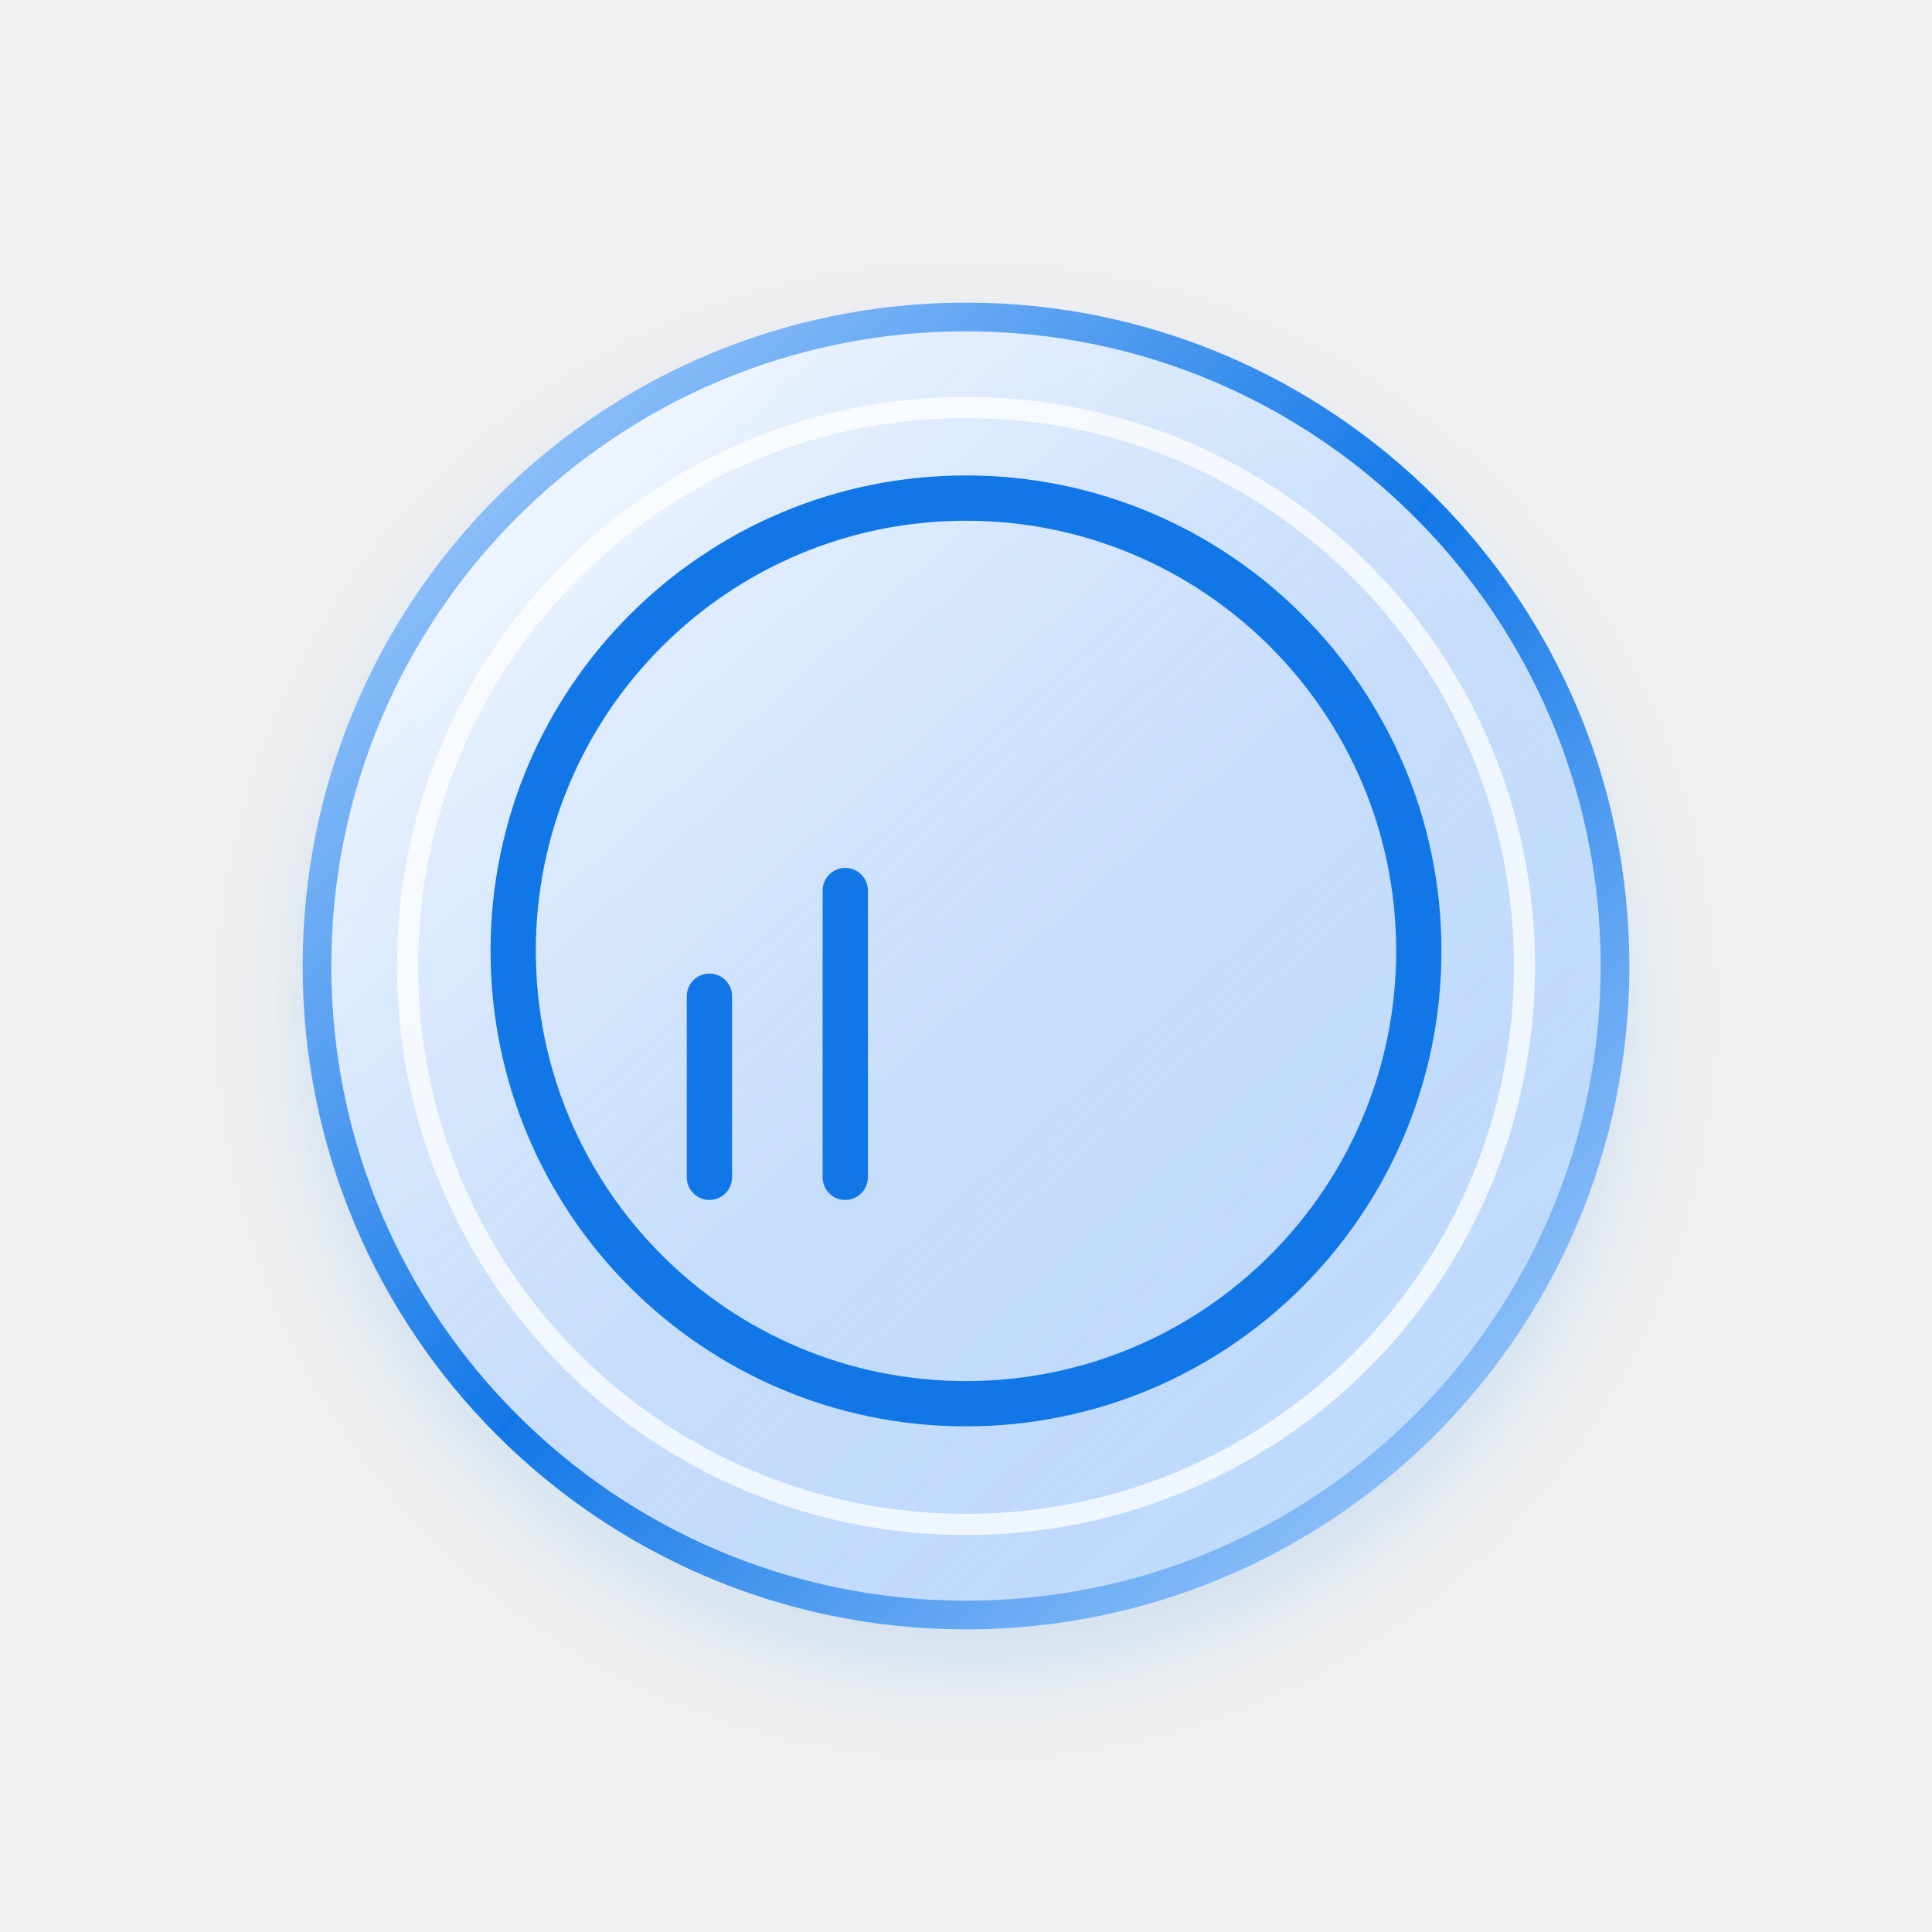
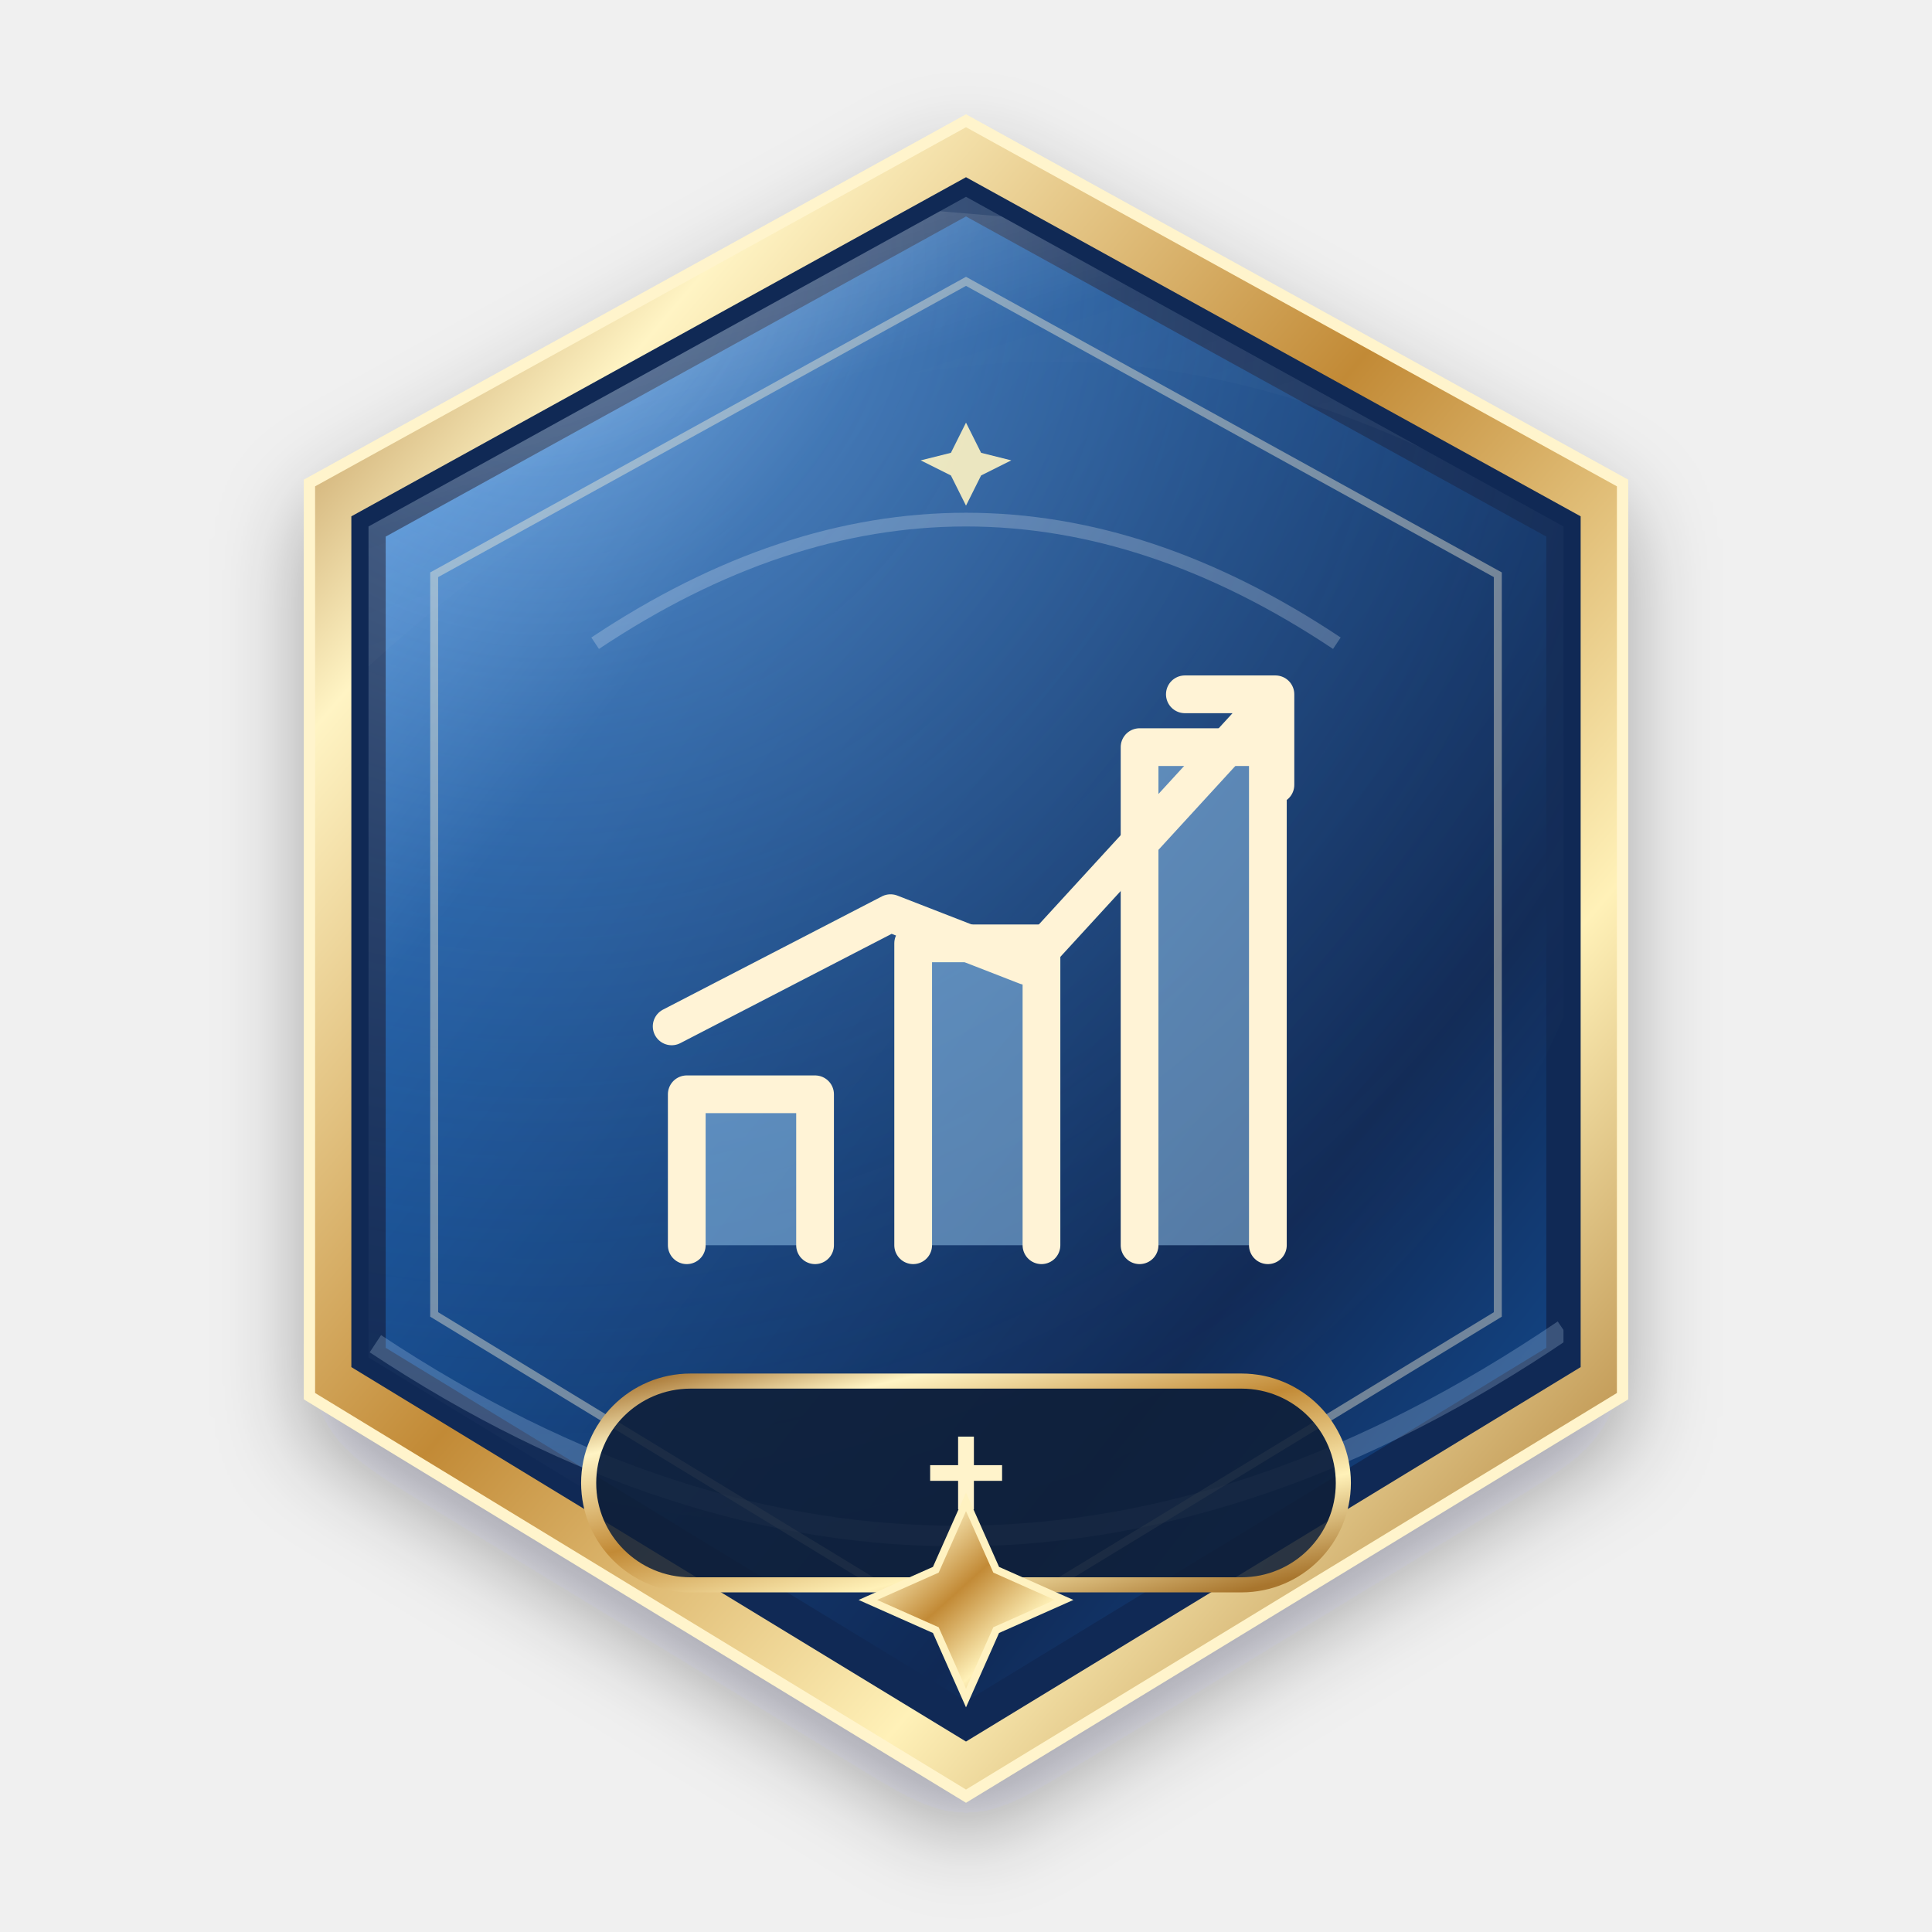
- <svg xmlns="http://www.w3.org/2000/svg" width="128" height="128" viewBox="0 0 128 128" role="img" aria-label="Positive net worth">
+ <svg xmlns="http://www.w3.org/2000/svg" width="512" height="512" viewBox="0 0 256 256" role="img" aria-label="12 net worth positive">
  <defs>
-     <linearGradient id="face" x1=".05" y1="0" x2=".95" y2="1">
-       <stop stop-color="#FFFFFF" />
-       <stop offset=".55" stop-color="#B8D8FF" stop-opacity=".67" />
-       <stop offset="1" stop-color="#B8D8FF" stop-opacity=".92" />
+     <linearGradient id="base" x1="0" y1="0" x2="1" y2="1">
+       <stop stop-color="#63b1ff" />
+       <stop offset=".27" stop-color="#1558a5" />
+       <stop offset=".72" stop-color="#102955" />
+       <stop offset="1" stop-color="#1558a5" />
    </linearGradient>
-     <linearGradient id="metal" x1="0" y1="0" x2="1" y2="1">
-       <stop stop-color="#B8D8FF" />
-       <stop offset=".5" stop-color="#1177E7" />
-       <stop offset="1" stop-color="#B8D8FF" />
+     <linearGradient id="gold" x1="0" y1="0" x2=".9" y2="1">
+       <stop stop-color="#9b631e" />
+       <stop offset=".2" stop-color="#fff4c4" />
+       <stop offset=".48" stop-color="#c28a36" />
+       <stop offset=".75" stop-color="#fff1b8" />
+       <stop offset="1" stop-color="#a8752d" />
+     </linearGradient>
+     <radialGradient id="glow" cx=".35" cy=".25" r=".88">
+       <stop stop-color="#d3eaff" stop-opacity=".40" />
+       <stop offset="1" stop-color="#102955" stop-opacity="0" />
+     </radialGradient>
+     <linearGradient id="shine" x1="0" y1="0" x2=".8" y2="1">
+       <stop stop-color="#fff" stop-opacity=".34" />
+       <stop offset=".45" stop-color="#fff" stop-opacity="0" />
+       <stop offset="1" stop-color="#fff" stop-opacity=".06" />
    </linearGradient>
    <filter id="shadow" x="-30%" y="-30%" width="160%" height="170%">
-       <feDropShadow dx="0" dy="3" stdDeviation="3" flood-color="#1177E7" flood-opacity=".16" />
+       <feDropShadow dx="0" dy="5" stdDeviation="6" flood-color="#09101f" flood-opacity=".35" />
    </filter>
+     <clipPath id="clip">
+       <path d="M128 16 215 64 215 185 128 238 41 185 41 64Z" />
+     </clipPath>
  </defs>
-   <circle cx="64" cy="64" r="43" fill="url(#face)" stroke="url(#metal)" stroke-width="1.9" filter="url(#shadow)" />
-   <circle cx="64" cy="64" r="37" fill="none" stroke="#fff" stroke-opacity=".75" stroke-width="1.4" />
-   <g fill="none" stroke="#1177E7" stroke-width="3" stroke-linecap="round" stroke-linejoin="round">
-     <circle cx="64" cy="63" r="30" />
-     <path d="M47 78 V66" />
-     <path d="M56 78 V59" />
+   <path d="M128 16 215 64 215 185 128 238 41 185 41 64Z" fill="#4d341d" filter="url(#shadow)" />
+   <path d="M128 16 215 64 215 185 128 238 41 185 41 64Z" fill="url(#gold)" stroke="#fff4cc" stroke-width="1.5" />
+   <g transform="translate(128 128) scale(.91) translate(-128 -128)">
+     <path d="M128 16 215 64 215 185 128 238 41 185 41 64Z" fill="url(#base)" stroke="#102955" stroke-width="5" />
+     <g clip-path="url(#clip)">
+       <circle cx="103" cy="87" r="122" fill="url(#glow)" />
+       <path d="M35 90Q128 0 227 72L218 26 28 10Z" fill="url(#shine)" />
+       <path d="M42 183Q128 240 215 181" fill="none" stroke="#d3eaff" opacity=".22" stroke-width="3" />
+       <path d="M74 81Q128 45 182 81" stroke="#fff" opacity=".22" stroke-width="2" fill="none" />
+     </g>
  </g>
+   <path d="M128 16 215 64 215 185 128 238 41 185 41 64Z" fill="none" stroke="#fff6d7" stroke-opacity=".40" stroke-width="1.3" transform="translate(128 128) scale(.81) translate(-128 -128)" />
+   <path d="M128 56l2 4 4 1-4 2-2 4-2-4-4-2 4-1Z" fill="#fff4c3" opacity=".9" />
+   <g stroke="#fff3d6" stroke-width="5" stroke-linecap="round" stroke-linejoin="round" fill="none">
+     <path d="M91 165v-20h17v20m13 0v-40h17v40m13 0V99h17v66" fill="#a7d9ff" fill-opacity=".45" />
+     <path d="m89 136 29-15 18 7 33-36m-12 0h12v12" />
+   </g>
+   <g>
+     <rect x="78" y="183" width="100" height="27" rx="13.5" fill="#101f39" fill-opacity=".87" stroke="url(#gold)" stroke-width="2" />
+     <text x="128" y="201.5" text-anchor="middle" font-family="Arial,Helvetica,sans-serif" font-size="19" font-weight="800" letter-spacing="1" fill="#fff3cb">+</text>
+   </g>
+   <path d="M128 225l4-9 9-4-9-4-4-9-4 9-9 4 9 4Z" fill="url(#gold)" stroke="#fff2c1" stroke-width="1" />
</svg>
